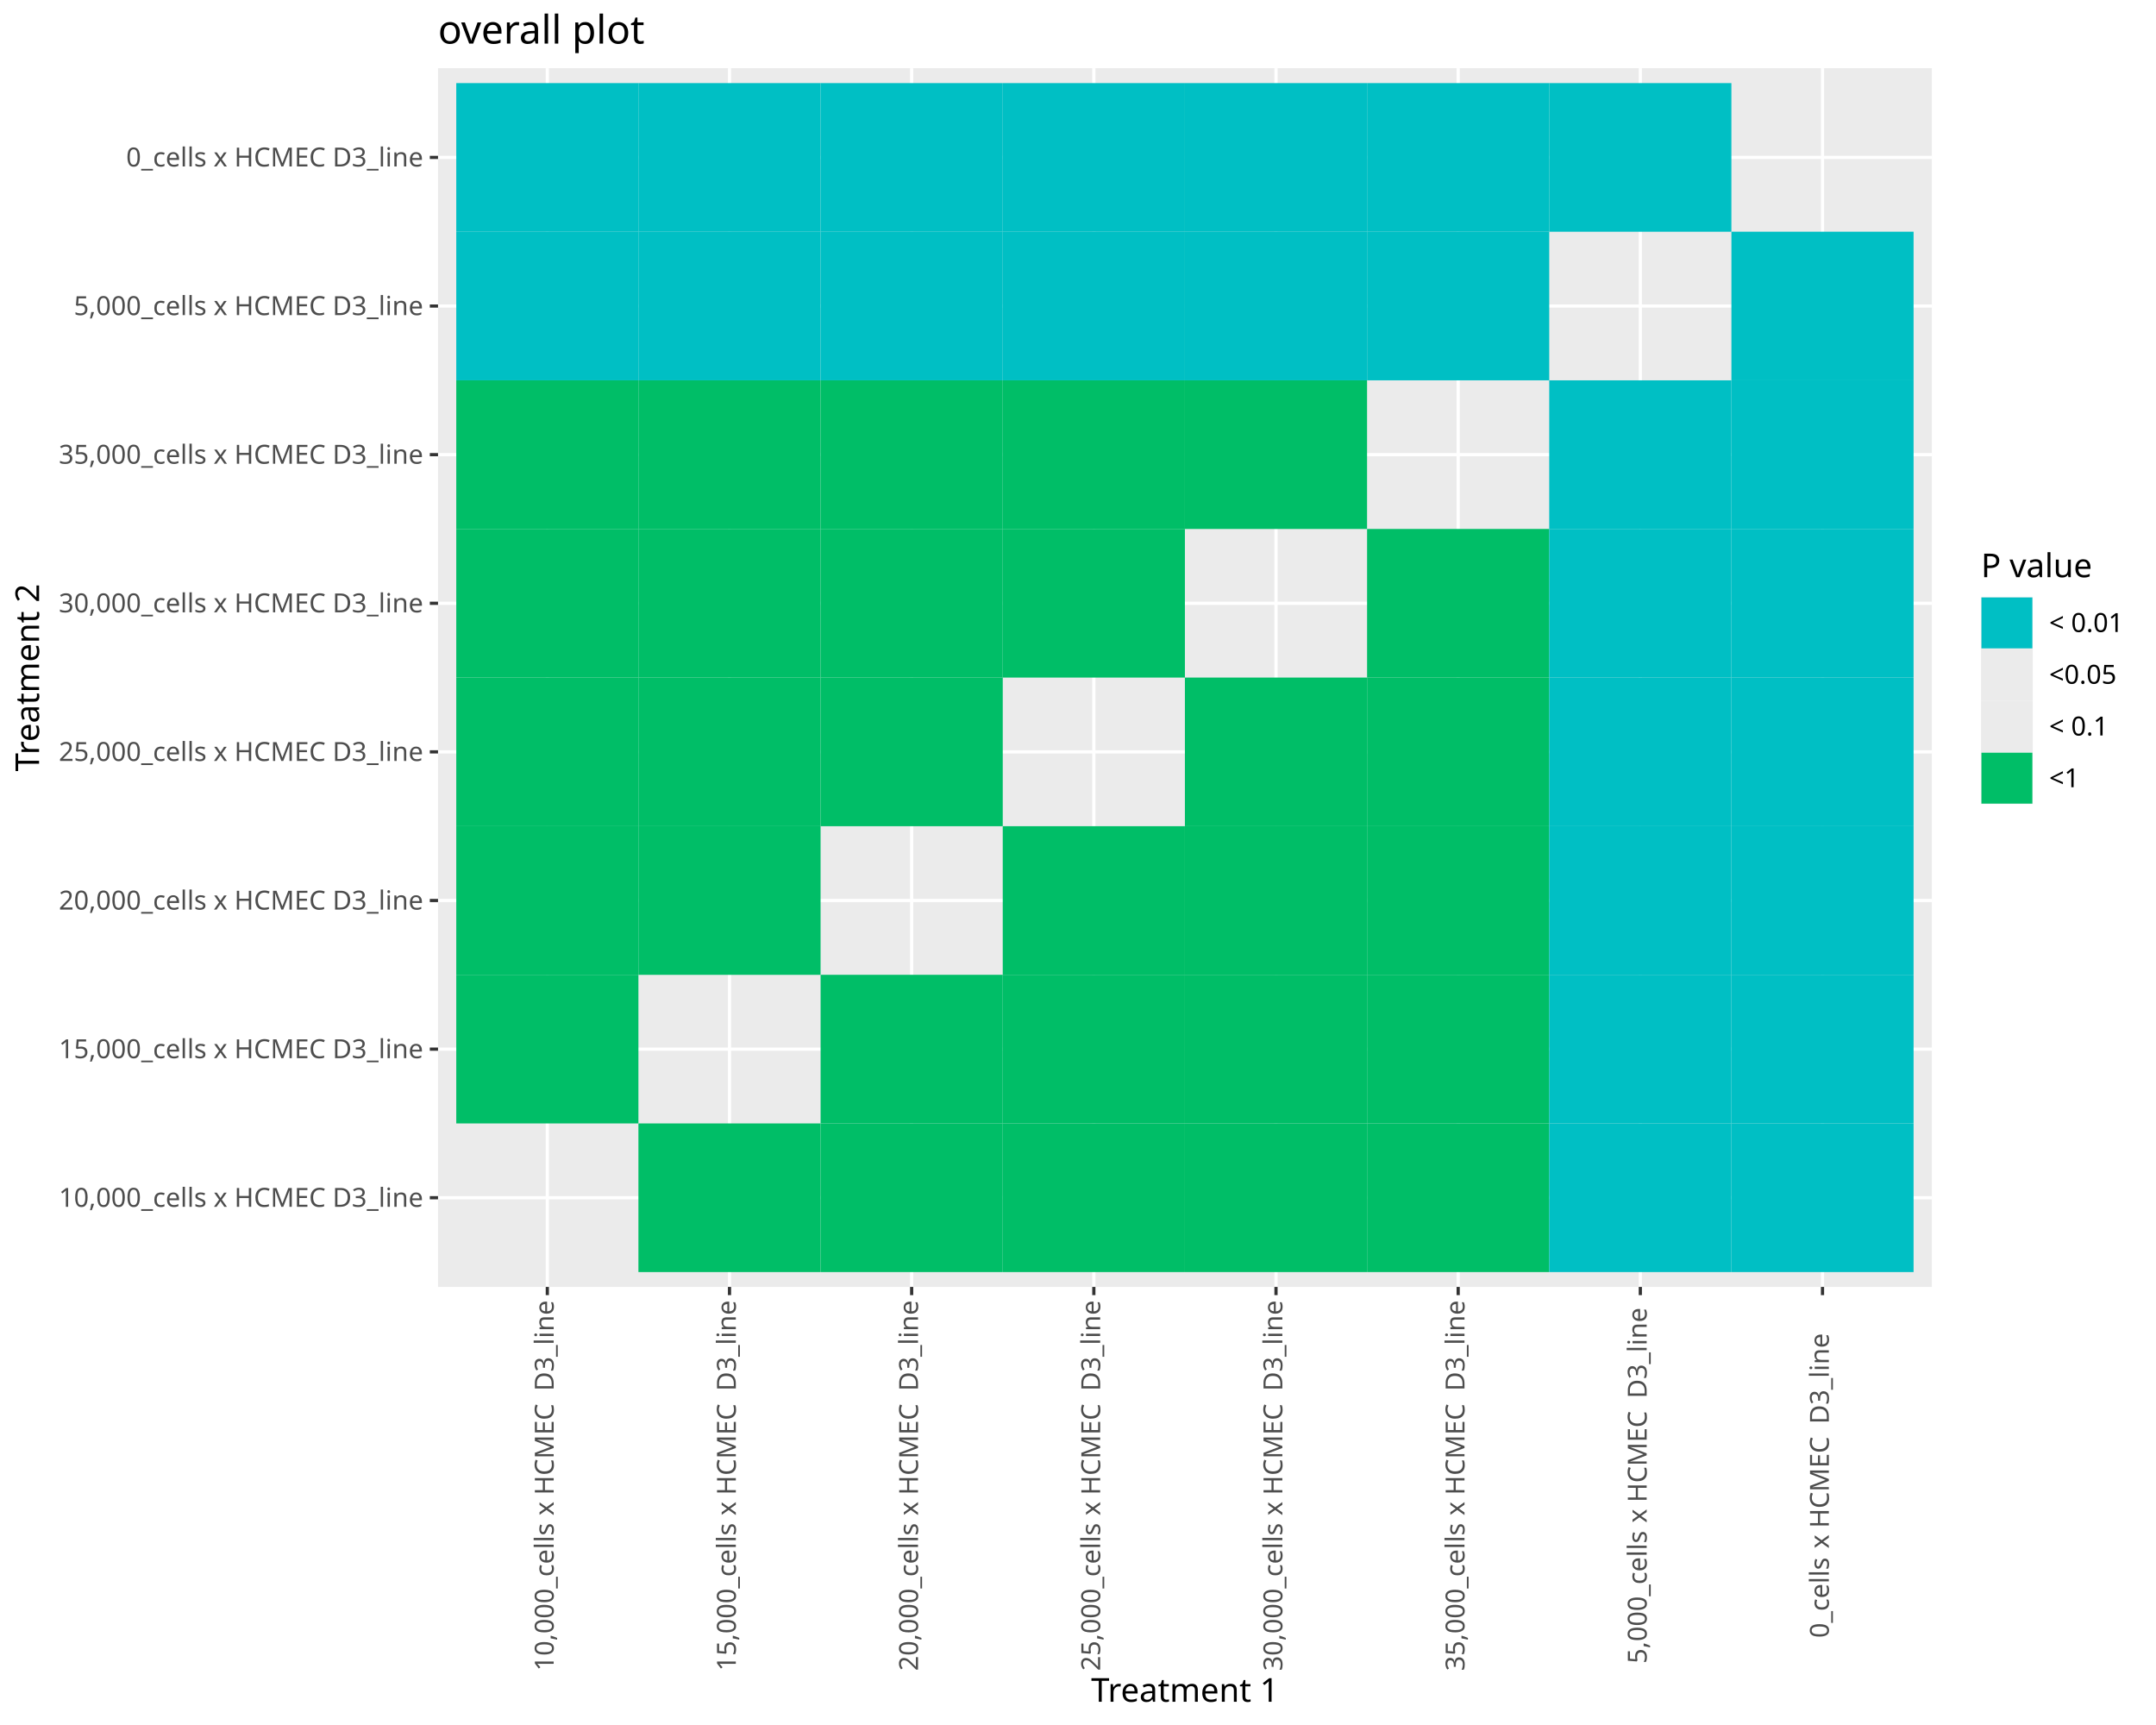
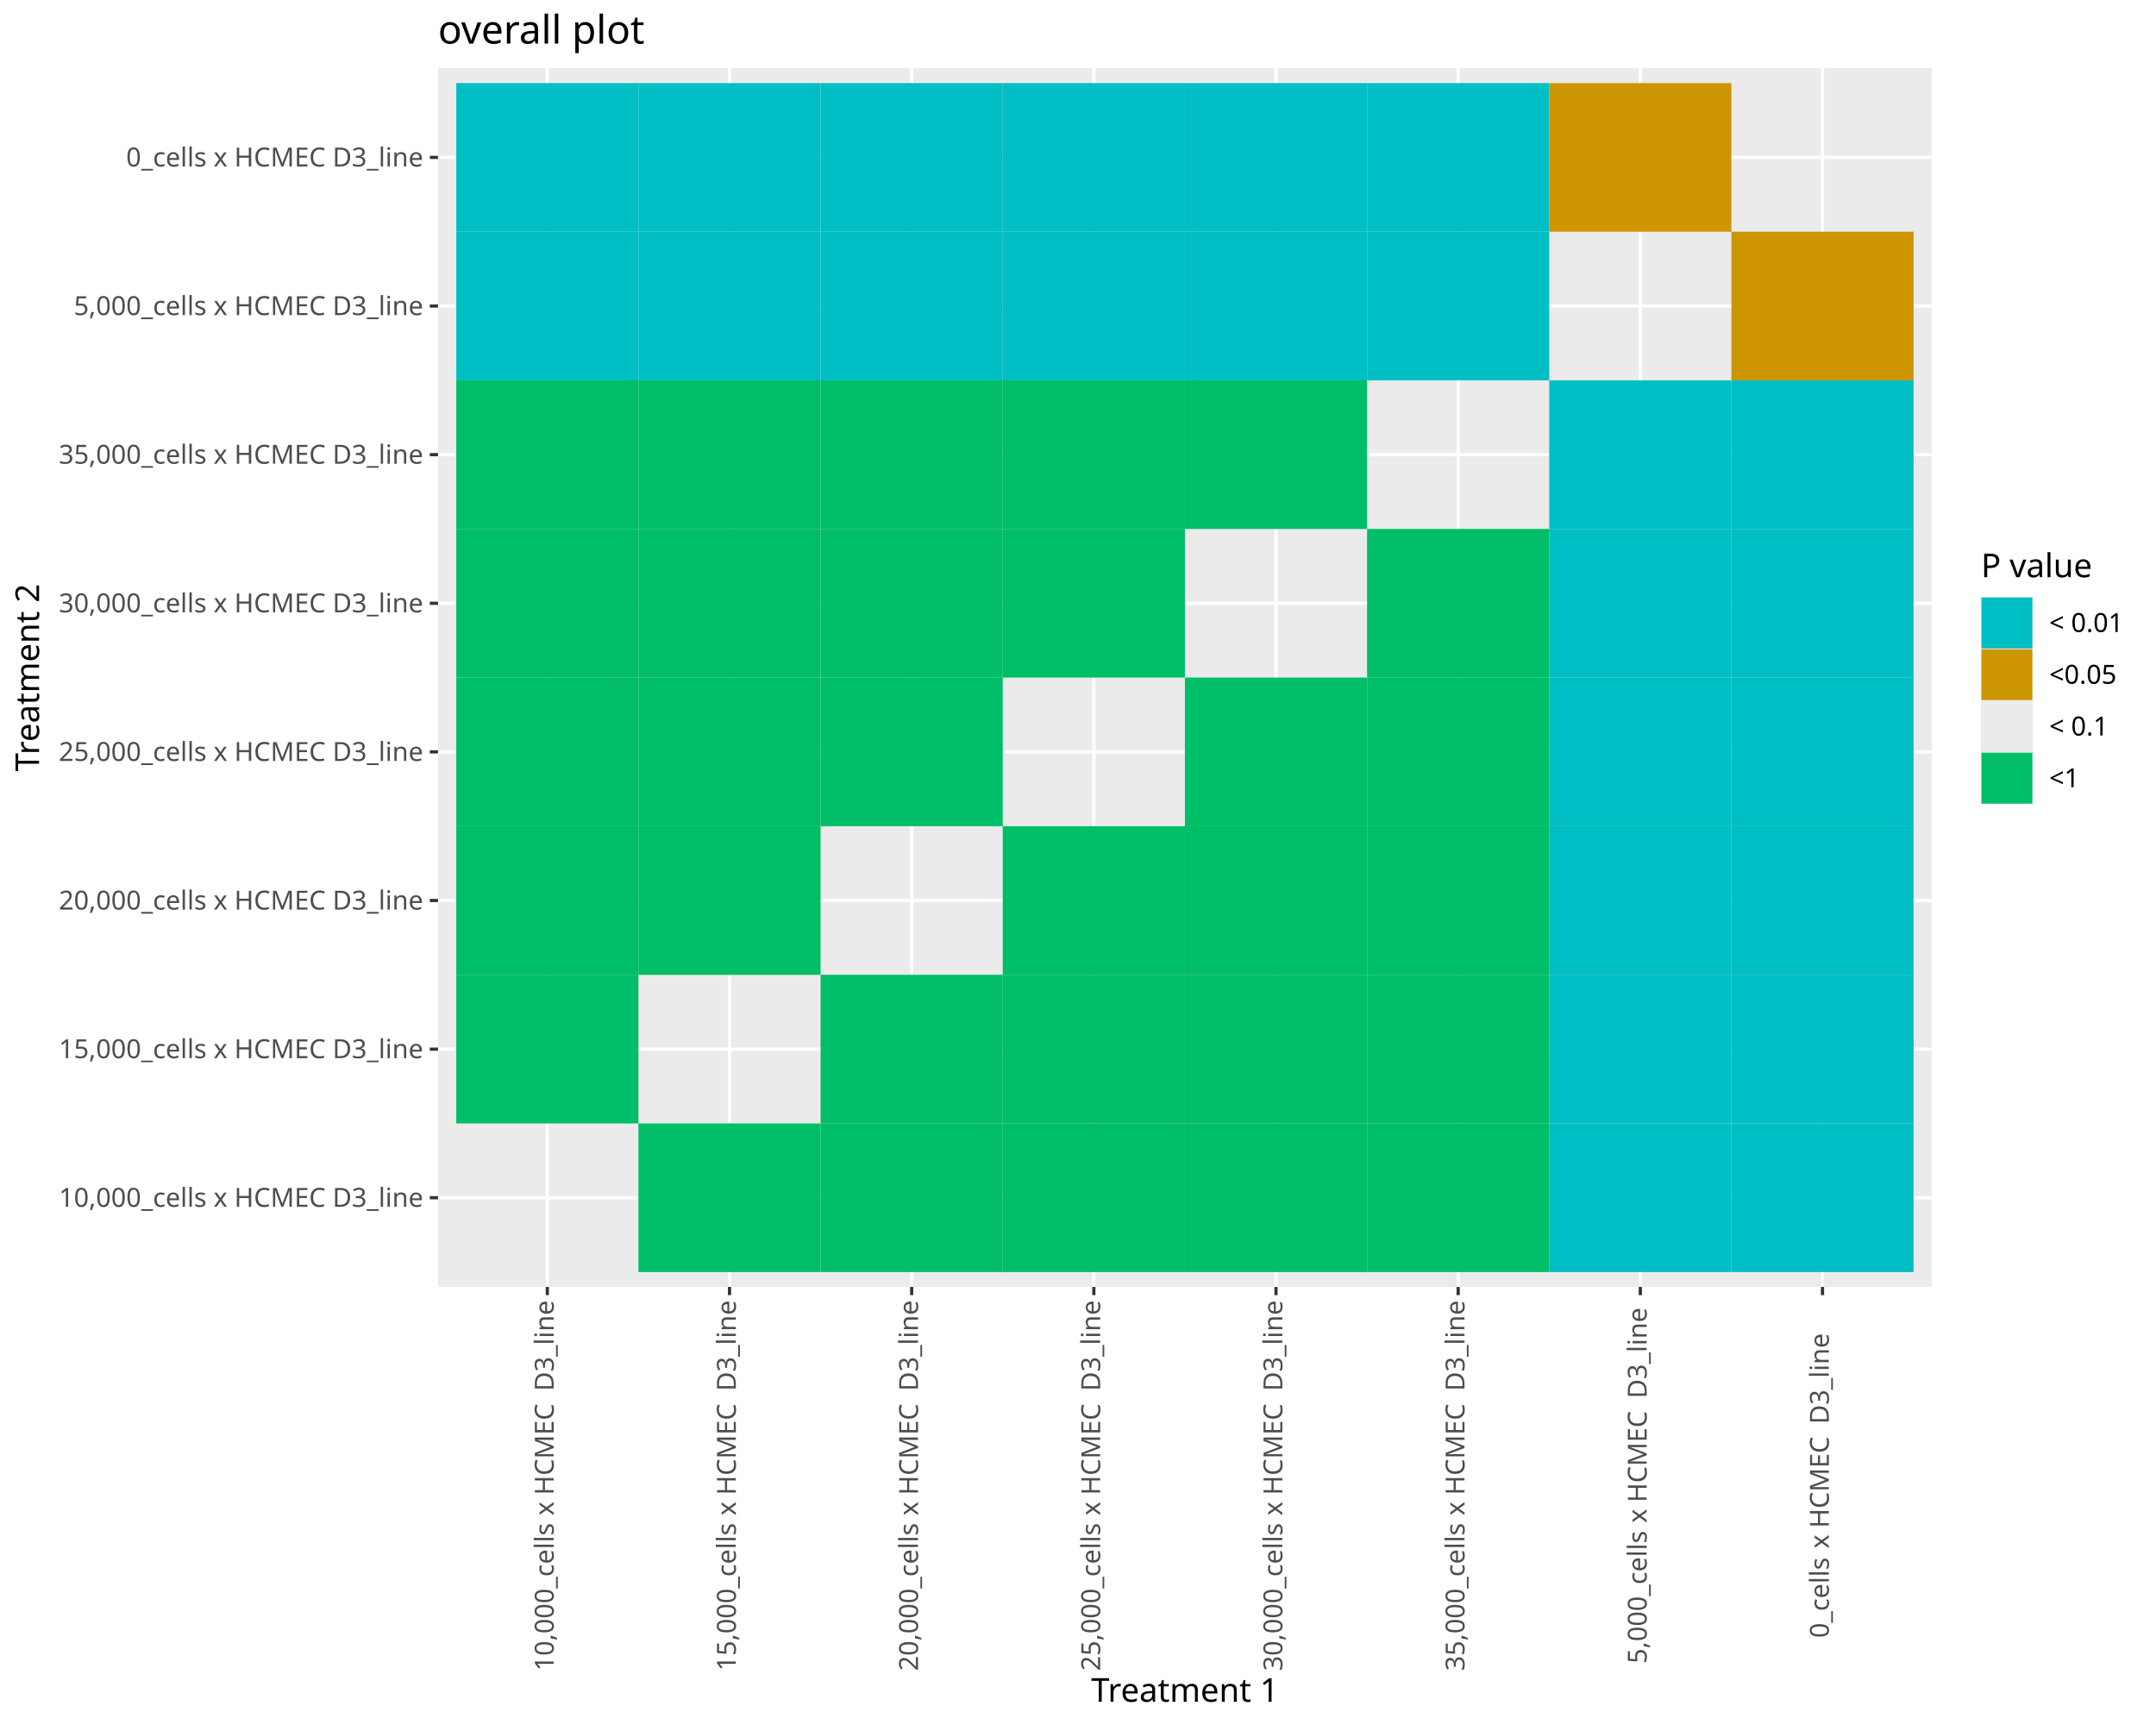
<svg xmlns="http://www.w3.org/2000/svg" class="svglite" data-engine-version="2.0" width="720.00pt" height="576.00pt" viewBox="0 0 720.00 576.00">
  <defs>
    <style type="text/css">
    .svglite line, .svglite polyline, .svglite polygon, .svglite path, .svglite rect, .svglite circle {
      fill: none;
      stroke: #000000;
      stroke-linecap: round;
      stroke-linejoin: round;
      stroke-miterlimit: 10.00;
    }
  </style>
  </defs>
  <rect width="100%" height="100%" style="stroke: none; fill: #FFFFFF;" />
  <defs>
    <clipPath id="cpMC4wMHw3MjAuMDB8MC4wMHw1NzYuMDA=">
      <rect x="0.00" y="0.00" width="720.00" height="576.00" />
    </clipPath>
  </defs>
  <g clip-path="url(#cpMC4wMHw3MjAuMDB8MC4wMHw1NzYuMDA=)">
    <rect x="0.00" y="0.00" width="720.00" height="576.00" style="stroke-width: 1.07; stroke: #FFFFFF; fill: #FFFFFF;" />
  </g>
  <defs>
    <clipPath id="cpMTQ2LjI4fDY0NS4xM3wyMi43OHw0MjkuNzI=">
      <rect x="146.28" y="22.78" width="498.85" height="406.93" />
    </clipPath>
  </defs>
  <g clip-path="url(#cpMTQ2LjI4fDY0NS4xM3wyMi43OHw0MjkuNzI=)">
    <rect x="146.28" y="22.78" width="498.85" height="406.93" style="stroke-width: 1.07; stroke: none; fill: #EBEBEB;" />
    <polyline points="146.28,399.94 645.13,399.94 " style="stroke-width: 1.07; stroke: #FFFFFF; stroke-linecap: butt;" />
    <polyline points="146.28,350.32 645.13,350.32 " style="stroke-width: 1.07; stroke: #FFFFFF; stroke-linecap: butt;" />
    <polyline points="146.28,300.69 645.13,300.69 " style="stroke-width: 1.07; stroke: #FFFFFF; stroke-linecap: butt;" />
    <polyline points="146.28,251.06 645.13,251.06 " style="stroke-width: 1.07; stroke: #FFFFFF; stroke-linecap: butt;" />
    <polyline points="146.28,201.44 645.13,201.44 " style="stroke-width: 1.07; stroke: #FFFFFF; stroke-linecap: butt;" />
    <polyline points="146.28,151.81 645.13,151.81 " style="stroke-width: 1.07; stroke: #FFFFFF; stroke-linecap: butt;" />
    <polyline points="146.28,102.19 645.13,102.19 " style="stroke-width: 1.07; stroke: #FFFFFF; stroke-linecap: butt;" />
    <polyline points="146.28,52.56 645.13,52.56 " style="stroke-width: 1.07; stroke: #FFFFFF; stroke-linecap: butt;" />
    <polyline points="182.78,429.72 182.78,22.78 " style="stroke-width: 1.07; stroke: #FFFFFF; stroke-linecap: butt;" />
    <polyline points="243.62,429.72 243.62,22.78 " style="stroke-width: 1.07; stroke: #FFFFFF; stroke-linecap: butt;" />
    <polyline points="304.45,429.72 304.45,22.78 " style="stroke-width: 1.07; stroke: #FFFFFF; stroke-linecap: butt;" />
    <polyline points="365.29,429.72 365.29,22.78 " style="stroke-width: 1.07; stroke: #FFFFFF; stroke-linecap: butt;" />
    <polyline points="426.12,429.72 426.12,22.78 " style="stroke-width: 1.07; stroke: #FFFFFF; stroke-linecap: butt;" />
    <polyline points="486.96,429.72 486.96,22.78 " style="stroke-width: 1.07; stroke: #FFFFFF; stroke-linecap: butt;" />
    <polyline points="547.79,429.72 547.79,22.78 " style="stroke-width: 1.07; stroke: #FFFFFF; stroke-linecap: butt;" />
    <polyline points="608.63,429.72 608.63,22.78 " style="stroke-width: 1.07; stroke: #FFFFFF; stroke-linecap: butt;" />
    <rect x="578.21" y="375.13" width="60.83" height="49.63" style="stroke-width: 0.21; stroke: none; stroke-linecap: butt; stroke-linejoin: miter; fill: #00BFC4;" />
    <rect x="578.21" y="325.50" width="60.83" height="49.63" style="stroke-width: 0.21; stroke: none; stroke-linecap: butt; stroke-linejoin: miter; fill: #00BFC4;" />
    <rect x="578.21" y="275.88" width="60.83" height="49.63" style="stroke-width: 0.21; stroke: none; stroke-linecap: butt; stroke-linejoin: miter; fill: #00BFC4;" />
    <rect x="578.21" y="226.25" width="60.83" height="49.63" style="stroke-width: 0.21; stroke: none; stroke-linecap: butt; stroke-linejoin: miter; fill: #00BFC4;" />
    <rect x="578.21" y="176.62" width="60.83" height="49.63" style="stroke-width: 0.21; stroke: none; stroke-linecap: butt; stroke-linejoin: miter; fill: #00BFC4;" />
    <rect x="578.21" y="127.00" width="60.83" height="49.63" style="stroke-width: 0.21; stroke: none; stroke-linecap: butt; stroke-linejoin: miter; fill: #00BFC4;" />
-     <rect x="578.21" y="77.37" width="60.83" height="49.63" style="stroke-width: 0.21; stroke: none; stroke-linecap: butt; stroke-linejoin: miter; fill: #00BFC4;" />
+     <rect x="578.21" y="77.37" width="60.83" height="49.63" style="stroke-width: 0.21; stroke: none; stroke-linecap: butt; stroke-linejoin: miter; fill: #CD9600;" />
    <rect x="152.37" y="325.50" width="60.83" height="49.63" style="stroke-width: 0.21; stroke: none; stroke-linecap: butt; stroke-linejoin: miter; fill: #00BE67;" />
    <rect x="152.37" y="275.88" width="60.83" height="49.63" style="stroke-width: 0.21; stroke: none; stroke-linecap: butt; stroke-linejoin: miter; fill: #00BE67;" />
    <rect x="152.37" y="226.25" width="60.83" height="49.63" style="stroke-width: 0.21; stroke: none; stroke-linecap: butt; stroke-linejoin: miter; fill: #00BE67;" />
    <rect x="152.37" y="176.62" width="60.83" height="49.63" style="stroke-width: 0.21; stroke: none; stroke-linecap: butt; stroke-linejoin: miter; fill: #00BE67;" />
    <rect x="152.37" y="127.00" width="60.83" height="49.63" style="stroke-width: 0.21; stroke: none; stroke-linecap: butt; stroke-linejoin: miter; fill: #00BE67;" />
    <rect x="152.37" y="77.37" width="60.83" height="49.63" style="stroke-width: 0.21; stroke: none; stroke-linecap: butt; stroke-linejoin: miter; fill: #00BFC4;" />
    <rect x="213.20" y="275.88" width="60.83" height="49.63" style="stroke-width: 0.21; stroke: none; stroke-linecap: butt; stroke-linejoin: miter; fill: #00BE67;" />
    <rect x="213.20" y="226.25" width="60.83" height="49.63" style="stroke-width: 0.21; stroke: none; stroke-linecap: butt; stroke-linejoin: miter; fill: #00BE67;" />
    <rect x="213.20" y="176.62" width="60.83" height="49.63" style="stroke-width: 0.21; stroke: none; stroke-linecap: butt; stroke-linejoin: miter; fill: #00BE67;" />
    <rect x="213.20" y="127.00" width="60.83" height="49.63" style="stroke-width: 0.21; stroke: none; stroke-linecap: butt; stroke-linejoin: miter; fill: #00BE67;" />
    <rect x="213.20" y="77.37" width="60.83" height="49.63" style="stroke-width: 0.21; stroke: none; stroke-linecap: butt; stroke-linejoin: miter; fill: #00BFC4;" />
    <rect x="274.04" y="226.25" width="60.83" height="49.63" style="stroke-width: 0.21; stroke: none; stroke-linecap: butt; stroke-linejoin: miter; fill: #00BE67;" />
    <rect x="274.04" y="176.62" width="60.83" height="49.63" style="stroke-width: 0.21; stroke: none; stroke-linecap: butt; stroke-linejoin: miter; fill: #00BE67;" />
    <rect x="274.04" y="127.00" width="60.83" height="49.63" style="stroke-width: 0.21; stroke: none; stroke-linecap: butt; stroke-linejoin: miter; fill: #00BE67;" />
    <rect x="274.04" y="77.37" width="60.83" height="49.63" style="stroke-width: 0.21; stroke: none; stroke-linecap: butt; stroke-linejoin: miter; fill: #00BFC4;" />
    <rect x="334.87" y="176.62" width="60.83" height="49.63" style="stroke-width: 0.21; stroke: none; stroke-linecap: butt; stroke-linejoin: miter; fill: #00BE67;" />
    <rect x="334.87" y="127.00" width="60.83" height="49.63" style="stroke-width: 0.21; stroke: none; stroke-linecap: butt; stroke-linejoin: miter; fill: #00BE67;" />
    <rect x="334.87" y="77.37" width="60.83" height="49.63" style="stroke-width: 0.21; stroke: none; stroke-linecap: butt; stroke-linejoin: miter; fill: #00BFC4;" />
    <rect x="395.70" y="127.00" width="60.83" height="49.63" style="stroke-width: 0.21; stroke: none; stroke-linecap: butt; stroke-linejoin: miter; fill: #00BE67;" />
    <rect x="395.70" y="77.37" width="60.83" height="49.63" style="stroke-width: 0.21; stroke: none; stroke-linecap: butt; stroke-linejoin: miter; fill: #00BFC4;" />
    <rect x="456.54" y="77.37" width="60.83" height="49.63" style="stroke-width: 0.21; stroke: none; stroke-linecap: butt; stroke-linejoin: miter; fill: #00BFC4;" />
    <rect x="152.37" y="27.75" width="60.83" height="49.63" style="stroke-width: 0.21; stroke: none; stroke-linecap: butt; stroke-linejoin: miter; fill: #00BFC4;" />
    <rect x="213.20" y="27.75" width="60.83" height="49.63" style="stroke-width: 0.21; stroke: none; stroke-linecap: butt; stroke-linejoin: miter; fill: #00BFC4;" />
    <rect x="274.04" y="27.75" width="60.83" height="49.63" style="stroke-width: 0.21; stroke: none; stroke-linecap: butt; stroke-linejoin: miter; fill: #00BFC4;" />
    <rect x="334.87" y="27.75" width="60.83" height="49.63" style="stroke-width: 0.21; stroke: none; stroke-linecap: butt; stroke-linejoin: miter; fill: #00BFC4;" />
    <rect x="395.70" y="27.75" width="60.83" height="49.63" style="stroke-width: 0.21; stroke: none; stroke-linecap: butt; stroke-linejoin: miter; fill: #00BFC4;" />
    <rect x="456.54" y="27.75" width="60.83" height="49.63" style="stroke-width: 0.21; stroke: none; stroke-linecap: butt; stroke-linejoin: miter; fill: #00BFC4;" />
-     <rect x="517.37" y="27.75" width="60.83" height="49.63" style="stroke-width: 0.21; stroke: none; stroke-linecap: butt; stroke-linejoin: miter; fill: #00BFC4;" />
+     <rect x="517.37" y="27.75" width="60.83" height="49.63" style="stroke-width: 0.21; stroke: none; stroke-linecap: butt; stroke-linejoin: miter; fill: #CD9600;" />
    <rect x="213.20" y="375.13" width="60.83" height="49.63" style="stroke-width: 0.21; stroke: none; stroke-linecap: butt; stroke-linejoin: miter; fill: #00BE67;" />
    <rect x="274.04" y="375.13" width="60.83" height="49.63" style="stroke-width: 0.21; stroke: none; stroke-linecap: butt; stroke-linejoin: miter; fill: #00BE67;" />
    <rect x="334.87" y="375.13" width="60.83" height="49.63" style="stroke-width: 0.21; stroke: none; stroke-linecap: butt; stroke-linejoin: miter; fill: #00BE67;" />
    <rect x="395.70" y="375.13" width="60.83" height="49.63" style="stroke-width: 0.21; stroke: none; stroke-linecap: butt; stroke-linejoin: miter; fill: #00BE67;" />
    <rect x="456.54" y="375.13" width="60.83" height="49.63" style="stroke-width: 0.21; stroke: none; stroke-linecap: butt; stroke-linejoin: miter; fill: #00BE67;" />
    <rect x="517.37" y="375.13" width="60.83" height="49.63" style="stroke-width: 0.21; stroke: none; stroke-linecap: butt; stroke-linejoin: miter; fill: #00BFC4;" />
    <rect x="274.04" y="325.50" width="60.83" height="49.63" style="stroke-width: 0.21; stroke: none; stroke-linecap: butt; stroke-linejoin: miter; fill: #00BE67;" />
    <rect x="334.87" y="325.50" width="60.83" height="49.63" style="stroke-width: 0.21; stroke: none; stroke-linecap: butt; stroke-linejoin: miter; fill: #00BE67;" />
    <rect x="395.70" y="325.50" width="60.83" height="49.63" style="stroke-width: 0.21; stroke: none; stroke-linecap: butt; stroke-linejoin: miter; fill: #00BE67;" />
    <rect x="456.54" y="325.50" width="60.83" height="49.63" style="stroke-width: 0.21; stroke: none; stroke-linecap: butt; stroke-linejoin: miter; fill: #00BE67;" />
    <rect x="517.37" y="325.50" width="60.83" height="49.63" style="stroke-width: 0.21; stroke: none; stroke-linecap: butt; stroke-linejoin: miter; fill: #00BFC4;" />
    <rect x="334.87" y="275.88" width="60.83" height="49.63" style="stroke-width: 0.21; stroke: none; stroke-linecap: butt; stroke-linejoin: miter; fill: #00BE67;" />
    <rect x="395.70" y="275.88" width="60.83" height="49.63" style="stroke-width: 0.21; stroke: none; stroke-linecap: butt; stroke-linejoin: miter; fill: #00BE67;" />
    <rect x="456.54" y="275.88" width="60.83" height="49.63" style="stroke-width: 0.21; stroke: none; stroke-linecap: butt; stroke-linejoin: miter; fill: #00BE67;" />
    <rect x="517.37" y="275.88" width="60.83" height="49.63" style="stroke-width: 0.21; stroke: none; stroke-linecap: butt; stroke-linejoin: miter; fill: #00BFC4;" />
    <rect x="395.70" y="226.25" width="60.83" height="49.63" style="stroke-width: 0.21; stroke: none; stroke-linecap: butt; stroke-linejoin: miter; fill: #00BE67;" />
    <rect x="456.54" y="226.25" width="60.83" height="49.63" style="stroke-width: 0.21; stroke: none; stroke-linecap: butt; stroke-linejoin: miter; fill: #00BE67;" />
    <rect x="517.37" y="226.25" width="60.83" height="49.63" style="stroke-width: 0.21; stroke: none; stroke-linecap: butt; stroke-linejoin: miter; fill: #00BFC4;" />
    <rect x="456.54" y="176.62" width="60.83" height="49.63" style="stroke-width: 0.21; stroke: none; stroke-linecap: butt; stroke-linejoin: miter; fill: #00BE67;" />
    <rect x="517.37" y="176.62" width="60.83" height="49.63" style="stroke-width: 0.21; stroke: none; stroke-linecap: butt; stroke-linejoin: miter; fill: #00BFC4;" />
    <rect x="517.37" y="127.00" width="60.83" height="49.63" style="stroke-width: 0.21; stroke: none; stroke-linecap: butt; stroke-linejoin: miter; fill: #00BFC4;" />
  </g>
  <g clip-path="url(#cpMC4wMHw3MjAuMDB8MC4wMHw1NzYuMDA=)">
    <text x="141.35" y="402.97" text-anchor="end" style="font-size: 8.80px; fill: #4D4D4D; font-family: sans;" textLength="123.28px" lengthAdjust="spacingAndGlyphs">10,000_cells x HCMEC D3_line</text>
    <text x="141.35" y="353.34" text-anchor="end" style="font-size: 8.80px; fill: #4D4D4D; font-family: sans;" textLength="123.28px" lengthAdjust="spacingAndGlyphs">15,000_cells x HCMEC D3_line</text>
    <text x="141.35" y="303.72" text-anchor="end" style="font-size: 8.80px; fill: #4D4D4D; font-family: sans;" textLength="123.28px" lengthAdjust="spacingAndGlyphs">20,000_cells x HCMEC D3_line</text>
    <text x="141.35" y="254.09" text-anchor="end" style="font-size: 8.80px; fill: #4D4D4D; font-family: sans;" textLength="123.28px" lengthAdjust="spacingAndGlyphs">25,000_cells x HCMEC D3_line</text>
    <text x="141.35" y="204.47" text-anchor="end" style="font-size: 8.80px; fill: #4D4D4D; font-family: sans;" textLength="123.28px" lengthAdjust="spacingAndGlyphs">30,000_cells x HCMEC D3_line</text>
    <text x="141.35" y="154.84" text-anchor="end" style="font-size: 8.80px; fill: #4D4D4D; font-family: sans;" textLength="123.28px" lengthAdjust="spacingAndGlyphs">35,000_cells x HCMEC D3_line</text>
    <text x="141.35" y="105.21" text-anchor="end" style="font-size: 8.80px; fill: #4D4D4D; font-family: sans;" textLength="118.38px" lengthAdjust="spacingAndGlyphs">5,000_cells x HCMEC D3_line</text>
    <text x="141.35" y="55.59" text-anchor="end" style="font-size: 8.80px; fill: #4D4D4D; font-family: sans;" textLength="101.25px" lengthAdjust="spacingAndGlyphs">0_cells x HCMEC D3_line</text>
    <polyline points="143.54,399.94 146.28,399.94 " style="stroke-width: 1.07; stroke: #333333; stroke-linecap: butt;" />
    <polyline points="143.54,350.32 146.28,350.32 " style="stroke-width: 1.07; stroke: #333333; stroke-linecap: butt;" />
    <polyline points="143.54,300.69 146.28,300.69 " style="stroke-width: 1.07; stroke: #333333; stroke-linecap: butt;" />
    <polyline points="143.54,251.06 146.28,251.06 " style="stroke-width: 1.07; stroke: #333333; stroke-linecap: butt;" />
    <polyline points="143.54,201.44 146.28,201.44 " style="stroke-width: 1.07; stroke: #333333; stroke-linecap: butt;" />
    <polyline points="143.54,151.81 146.28,151.81 " style="stroke-width: 1.07; stroke: #333333; stroke-linecap: butt;" />
    <polyline points="143.54,102.19 146.28,102.19 " style="stroke-width: 1.07; stroke: #333333; stroke-linecap: butt;" />
    <polyline points="143.54,52.56 146.28,52.56 " style="stroke-width: 1.07; stroke: #333333; stroke-linecap: butt;" />
    <polyline points="182.78,432.46 182.78,429.72 " style="stroke-width: 1.07; stroke: #333333; stroke-linecap: butt;" />
    <polyline points="243.62,432.46 243.62,429.72 " style="stroke-width: 1.07; stroke: #333333; stroke-linecap: butt;" />
    <polyline points="304.45,432.46 304.45,429.72 " style="stroke-width: 1.07; stroke: #333333; stroke-linecap: butt;" />
    <polyline points="365.29,432.46 365.29,429.72 " style="stroke-width: 1.07; stroke: #333333; stroke-linecap: butt;" />
    <polyline points="426.12,432.46 426.12,429.72 " style="stroke-width: 1.07; stroke: #333333; stroke-linecap: butt;" />
    <polyline points="486.96,432.46 486.96,429.72 " style="stroke-width: 1.07; stroke: #333333; stroke-linecap: butt;" />
    <polyline points="547.79,432.46 547.79,429.72 " style="stroke-width: 1.07; stroke: #333333; stroke-linecap: butt;" />
    <polyline points="608.63,432.46 608.63,429.72 " style="stroke-width: 1.07; stroke: #333333; stroke-linecap: butt;" />
    <text transform="translate(184.90,557.93) rotate(-90)" style="font-size: 8.80px; fill: #4D4D4D; font-family: sans;" textLength="49.42px" lengthAdjust="spacingAndGlyphs">10,000_cells</text>
    <text transform="translate(184.90,506.06) rotate(-90)" style="font-size: 8.80px; fill: #4D4D4D; font-family: sans;" textLength="4.40px" lengthAdjust="spacingAndGlyphs">x</text>
    <text transform="translate(184.90,499.21) rotate(-90)" style="font-size: 8.80px; fill: #4D4D4D; font-family: sans;" textLength="32.28px" lengthAdjust="spacingAndGlyphs">HCMEC</text>
    <text transform="translate(184.90,464.49) rotate(-90)" style="font-size: 8.80px; fill: #4D4D4D; font-family: sans;" textLength="29.84px" lengthAdjust="spacingAndGlyphs">D3_line</text>
    <text transform="translate(245.73,557.93) rotate(-90)" style="font-size: 8.80px; fill: #4D4D4D; font-family: sans;" textLength="49.42px" lengthAdjust="spacingAndGlyphs">15,000_cells</text>
    <text transform="translate(245.73,506.06) rotate(-90)" style="font-size: 8.80px; fill: #4D4D4D; font-family: sans;" textLength="4.40px" lengthAdjust="spacingAndGlyphs">x</text>
    <text transform="translate(245.73,499.21) rotate(-90)" style="font-size: 8.80px; fill: #4D4D4D; font-family: sans;" textLength="32.28px" lengthAdjust="spacingAndGlyphs">HCMEC</text>
    <text transform="translate(245.73,464.49) rotate(-90)" style="font-size: 8.80px; fill: #4D4D4D; font-family: sans;" textLength="29.84px" lengthAdjust="spacingAndGlyphs">D3_line</text>
    <text transform="translate(306.57,557.93) rotate(-90)" style="font-size: 8.80px; fill: #4D4D4D; font-family: sans;" textLength="49.42px" lengthAdjust="spacingAndGlyphs">20,000_cells</text>
    <text transform="translate(306.57,506.06) rotate(-90)" style="font-size: 8.80px; fill: #4D4D4D; font-family: sans;" textLength="4.40px" lengthAdjust="spacingAndGlyphs">x</text>
    <text transform="translate(306.57,499.21) rotate(-90)" style="font-size: 8.80px; fill: #4D4D4D; font-family: sans;" textLength="32.28px" lengthAdjust="spacingAndGlyphs">HCMEC</text>
    <text transform="translate(306.57,464.49) rotate(-90)" style="font-size: 8.80px; fill: #4D4D4D; font-family: sans;" textLength="29.84px" lengthAdjust="spacingAndGlyphs">D3_line</text>
    <text transform="translate(367.40,557.93) rotate(-90)" style="font-size: 8.80px; fill: #4D4D4D; font-family: sans;" textLength="49.42px" lengthAdjust="spacingAndGlyphs">25,000_cells</text>
    <text transform="translate(367.40,506.06) rotate(-90)" style="font-size: 8.80px; fill: #4D4D4D; font-family: sans;" textLength="4.40px" lengthAdjust="spacingAndGlyphs">x</text>
    <text transform="translate(367.40,499.21) rotate(-90)" style="font-size: 8.80px; fill: #4D4D4D; font-family: sans;" textLength="32.28px" lengthAdjust="spacingAndGlyphs">HCMEC</text>
    <text transform="translate(367.40,464.49) rotate(-90)" style="font-size: 8.80px; fill: #4D4D4D; font-family: sans;" textLength="29.84px" lengthAdjust="spacingAndGlyphs">D3_line</text>
    <text transform="translate(428.24,557.93) rotate(-90)" style="font-size: 8.80px; fill: #4D4D4D; font-family: sans;" textLength="49.42px" lengthAdjust="spacingAndGlyphs">30,000_cells</text>
    <text transform="translate(428.24,506.06) rotate(-90)" style="font-size: 8.80px; fill: #4D4D4D; font-family: sans;" textLength="4.40px" lengthAdjust="spacingAndGlyphs">x</text>
    <text transform="translate(428.24,499.21) rotate(-90)" style="font-size: 8.80px; fill: #4D4D4D; font-family: sans;" textLength="32.28px" lengthAdjust="spacingAndGlyphs">HCMEC</text>
    <text transform="translate(428.24,464.49) rotate(-90)" style="font-size: 8.80px; fill: #4D4D4D; font-family: sans;" textLength="29.84px" lengthAdjust="spacingAndGlyphs">D3_line</text>
    <text transform="translate(489.07,557.93) rotate(-90)" style="font-size: 8.80px; fill: #4D4D4D; font-family: sans;" textLength="49.42px" lengthAdjust="spacingAndGlyphs">35,000_cells</text>
    <text transform="translate(489.07,506.06) rotate(-90)" style="font-size: 8.80px; fill: #4D4D4D; font-family: sans;" textLength="4.40px" lengthAdjust="spacingAndGlyphs">x</text>
    <text transform="translate(489.07,499.21) rotate(-90)" style="font-size: 8.80px; fill: #4D4D4D; font-family: sans;" textLength="32.28px" lengthAdjust="spacingAndGlyphs">HCMEC</text>
    <text transform="translate(489.07,464.49) rotate(-90)" style="font-size: 8.80px; fill: #4D4D4D; font-family: sans;" textLength="29.84px" lengthAdjust="spacingAndGlyphs">D3_line</text>
    <text transform="translate(549.91,555.48) rotate(-90)" style="font-size: 8.80px; fill: #4D4D4D; font-family: sans;" textLength="44.53px" lengthAdjust="spacingAndGlyphs">5,000_cells</text>
    <text transform="translate(549.91,508.51) rotate(-90)" style="font-size: 8.80px; fill: #4D4D4D; font-family: sans;" textLength="4.40px" lengthAdjust="spacingAndGlyphs">x</text>
    <text transform="translate(549.91,501.66) rotate(-90)" style="font-size: 8.80px; fill: #4D4D4D; font-family: sans;" textLength="32.28px" lengthAdjust="spacingAndGlyphs">HCMEC</text>
    <text transform="translate(549.91,466.94) rotate(-90)" style="font-size: 8.80px; fill: #4D4D4D; font-family: sans;" textLength="29.84px" lengthAdjust="spacingAndGlyphs">D3_line</text>
    <text transform="translate(610.74,546.92) rotate(-90)" style="font-size: 8.80px; fill: #4D4D4D; font-family: sans;" textLength="27.40px" lengthAdjust="spacingAndGlyphs">0_cells</text>
    <text transform="translate(610.74,517.07) rotate(-90)" style="font-size: 8.80px; fill: #4D4D4D; font-family: sans;" textLength="4.40px" lengthAdjust="spacingAndGlyphs">x</text>
    <text transform="translate(610.74,510.22) rotate(-90)" style="font-size: 8.80px; fill: #4D4D4D; font-family: sans;" textLength="32.28px" lengthAdjust="spacingAndGlyphs">HCMEC</text>
    <text transform="translate(610.74,475.50) rotate(-90)" style="font-size: 8.80px; fill: #4D4D4D; font-family: sans;" textLength="29.84px" lengthAdjust="spacingAndGlyphs">D3_line</text>
    <text x="395.70" y="568.24" text-anchor="middle" style="font-size: 11.00px; font-family: sans;" textLength="59.31px" lengthAdjust="spacingAndGlyphs">Treatment 1</text>
    <text transform="translate(13.05,226.25) rotate(-90)" text-anchor="middle" style="font-size: 11.00px; font-family: sans;" textLength="59.31px" lengthAdjust="spacingAndGlyphs">Treatment 2</text>
    <rect x="656.09" y="178.54" width="58.43" height="95.41" style="stroke-width: 1.07; stroke: none; fill: #FFFFFF;" />
    <text x="661.57" y="192.74" style="font-size: 11.00px; font-family: sans;" textLength="36.70px" lengthAdjust="spacingAndGlyphs">P value</text>
    <rect x="661.57" y="199.36" width="17.28" height="17.28" style="stroke-width: 1.07; stroke: none; fill: #EBEBEB;" />
    <rect x="661.71" y="199.50" width="17.00" height="17.00" style="stroke-width: 0.21; stroke: none; stroke-linecap: butt; stroke-linejoin: miter; fill: #00BFC4;" />
    <rect x="661.57" y="216.64" width="17.28" height="17.28" style="stroke-width: 1.07; stroke: none; fill: #EBEBEB;" />
+     <rect x="661.71" y="216.78" width="17.00" height="17.00" style="stroke-width: 0.21; stroke: none; stroke-linecap: butt; stroke-linejoin: miter; fill: #CD9600;" />
    <rect x="661.57" y="233.92" width="17.28" height="17.28" style="stroke-width: 1.07; stroke: none; fill: #EBEBEB;" />
    <rect x="661.57" y="251.20" width="17.28" height="17.28" style="stroke-width: 1.07; stroke: none; fill: #EBEBEB;" />
    <rect x="661.71" y="251.34" width="17.00" height="17.00" style="stroke-width: 0.21; stroke: none; stroke-linecap: butt; stroke-linejoin: miter; fill: #00BE67;" />
    <text x="684.33" y="211.03" style="font-size: 8.80px; font-family: sans;" textLength="24.72px" lengthAdjust="spacingAndGlyphs">&lt; 0.01</text>
    <text x="684.33" y="228.31" style="font-size: 8.80px; font-family: sans;" textLength="22.27px" lengthAdjust="spacingAndGlyphs">&lt;0.05</text>
    <text x="684.33" y="245.59" style="font-size: 8.80px; font-family: sans;" textLength="19.82px" lengthAdjust="spacingAndGlyphs">&lt; 0.1</text>
    <text x="684.33" y="262.87" style="font-size: 8.80px; font-family: sans;" textLength="10.04px" lengthAdjust="spacingAndGlyphs">&lt;1</text>
    <text x="146.28" y="14.56" style="font-size: 13.20px; font-family: sans;" textLength="63.84px" lengthAdjust="spacingAndGlyphs">overall plot</text>
  </g>
</svg>
